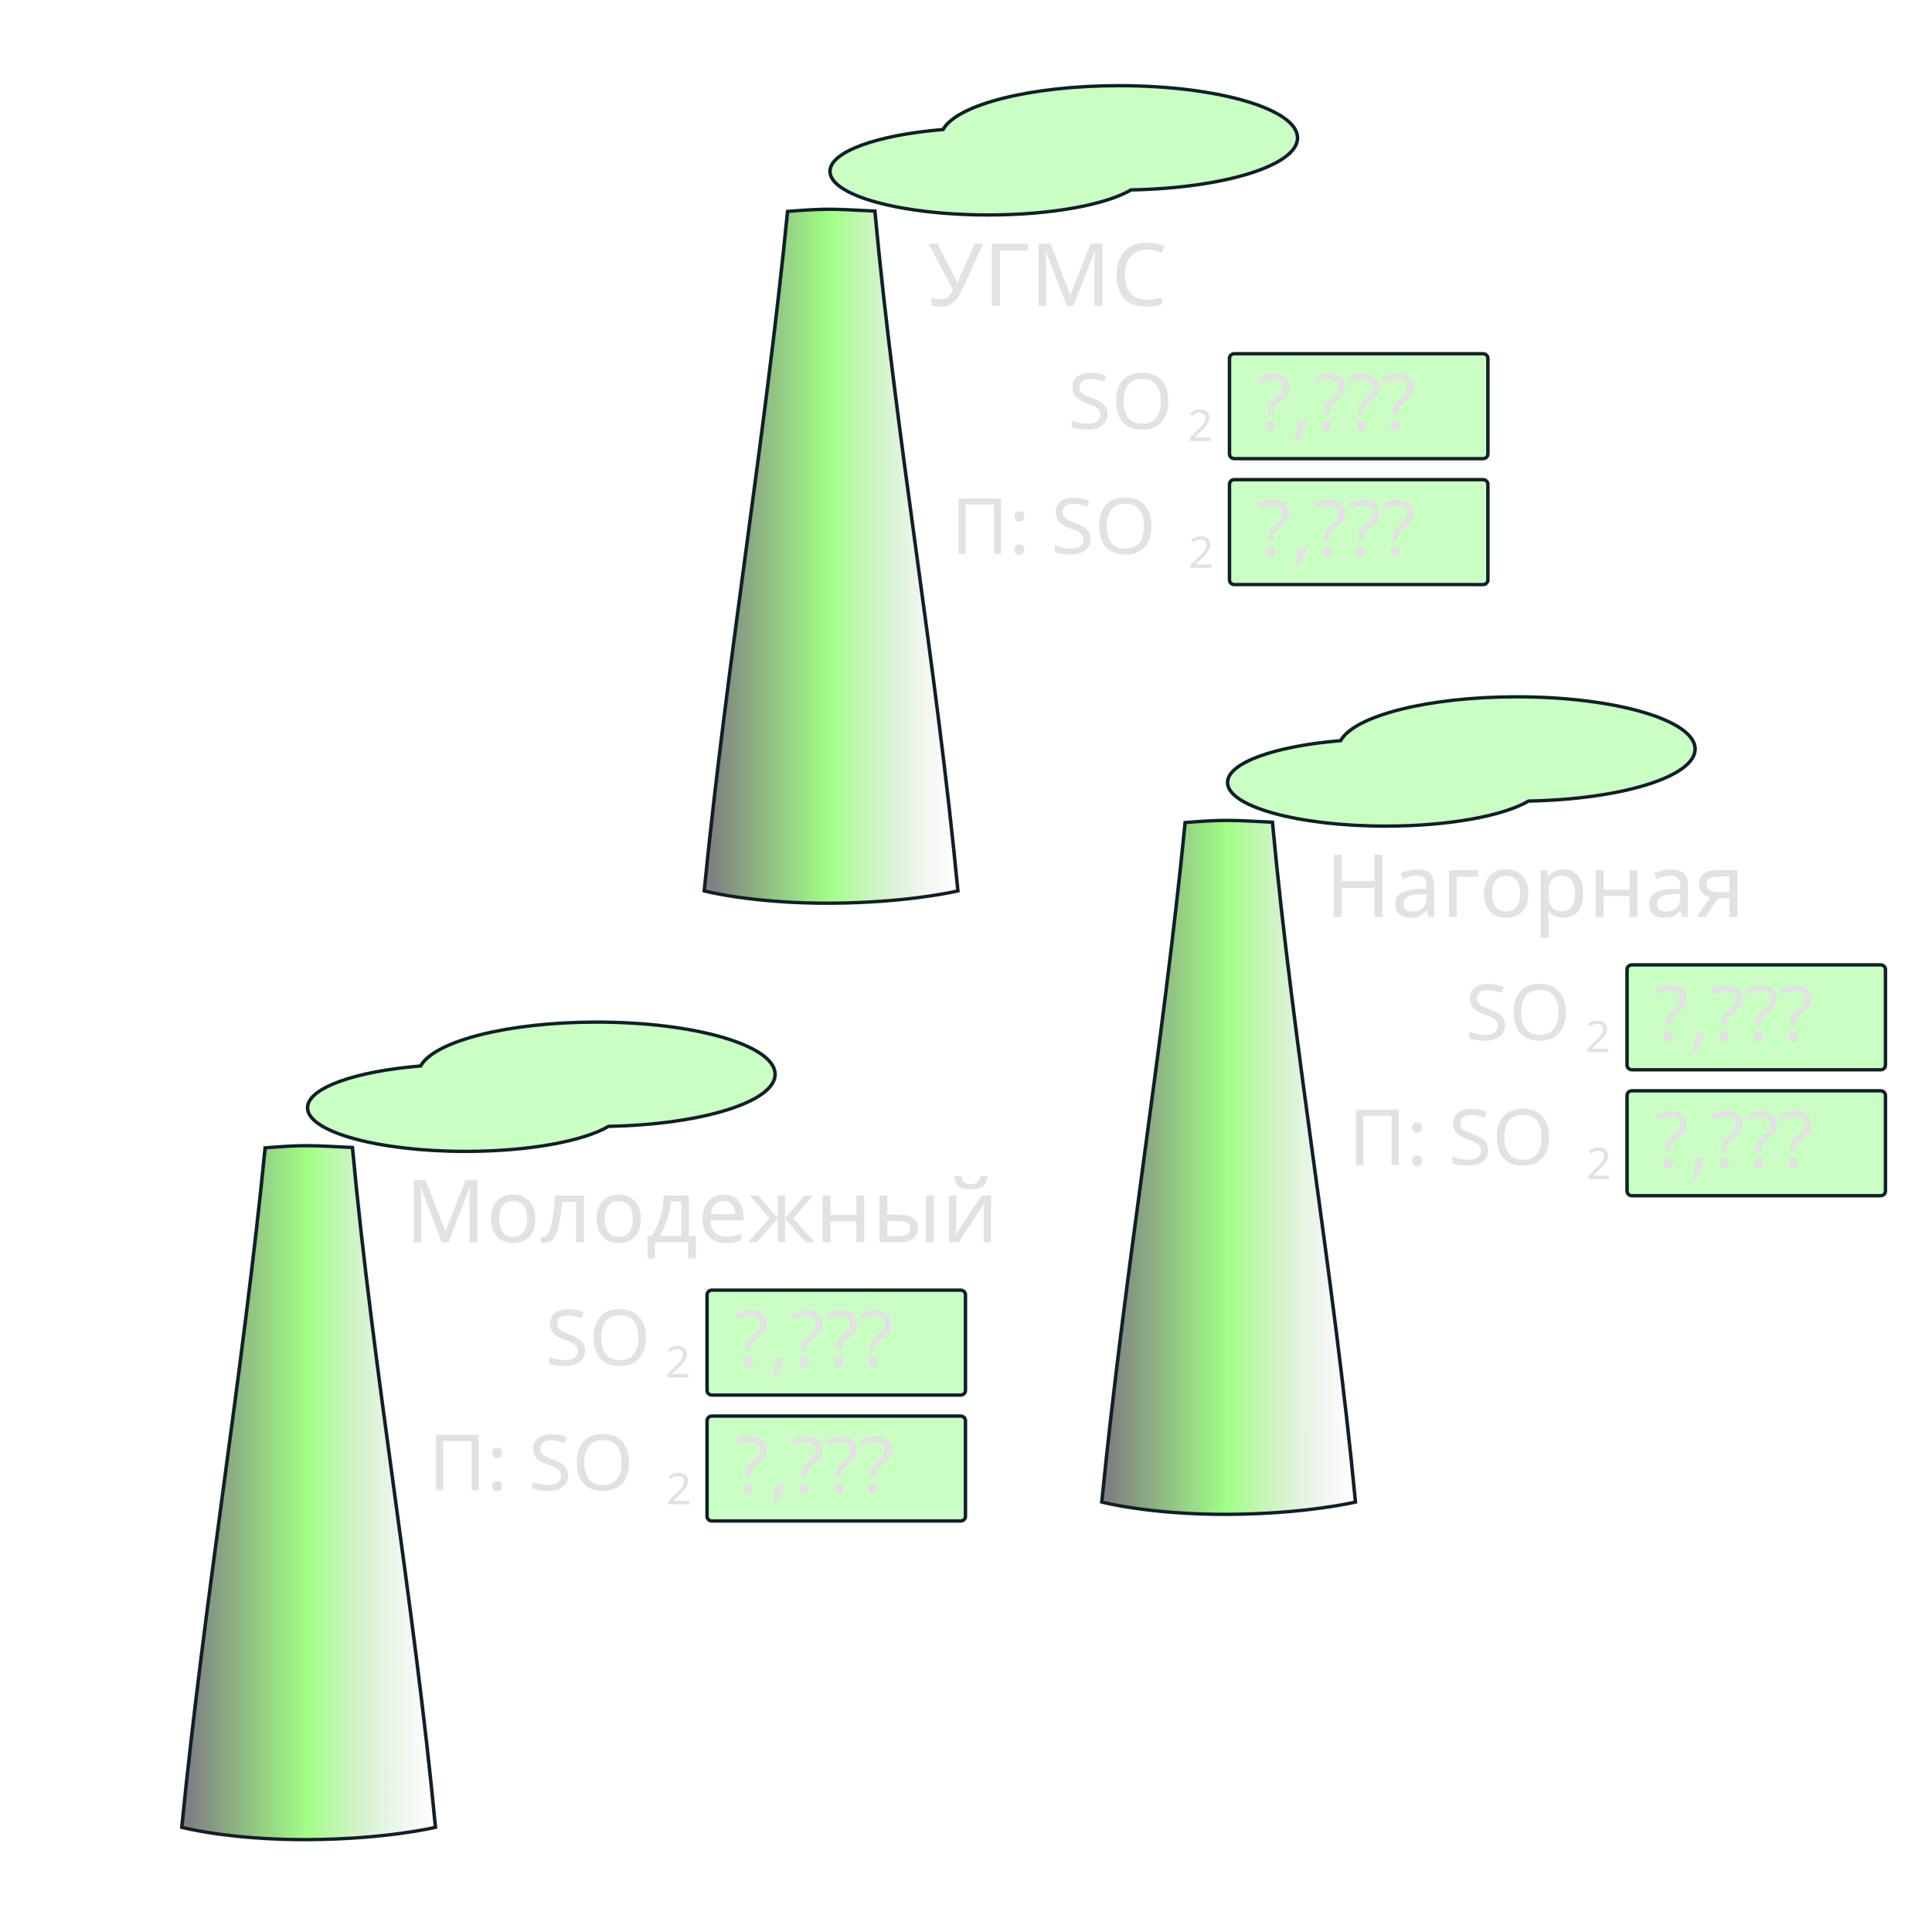
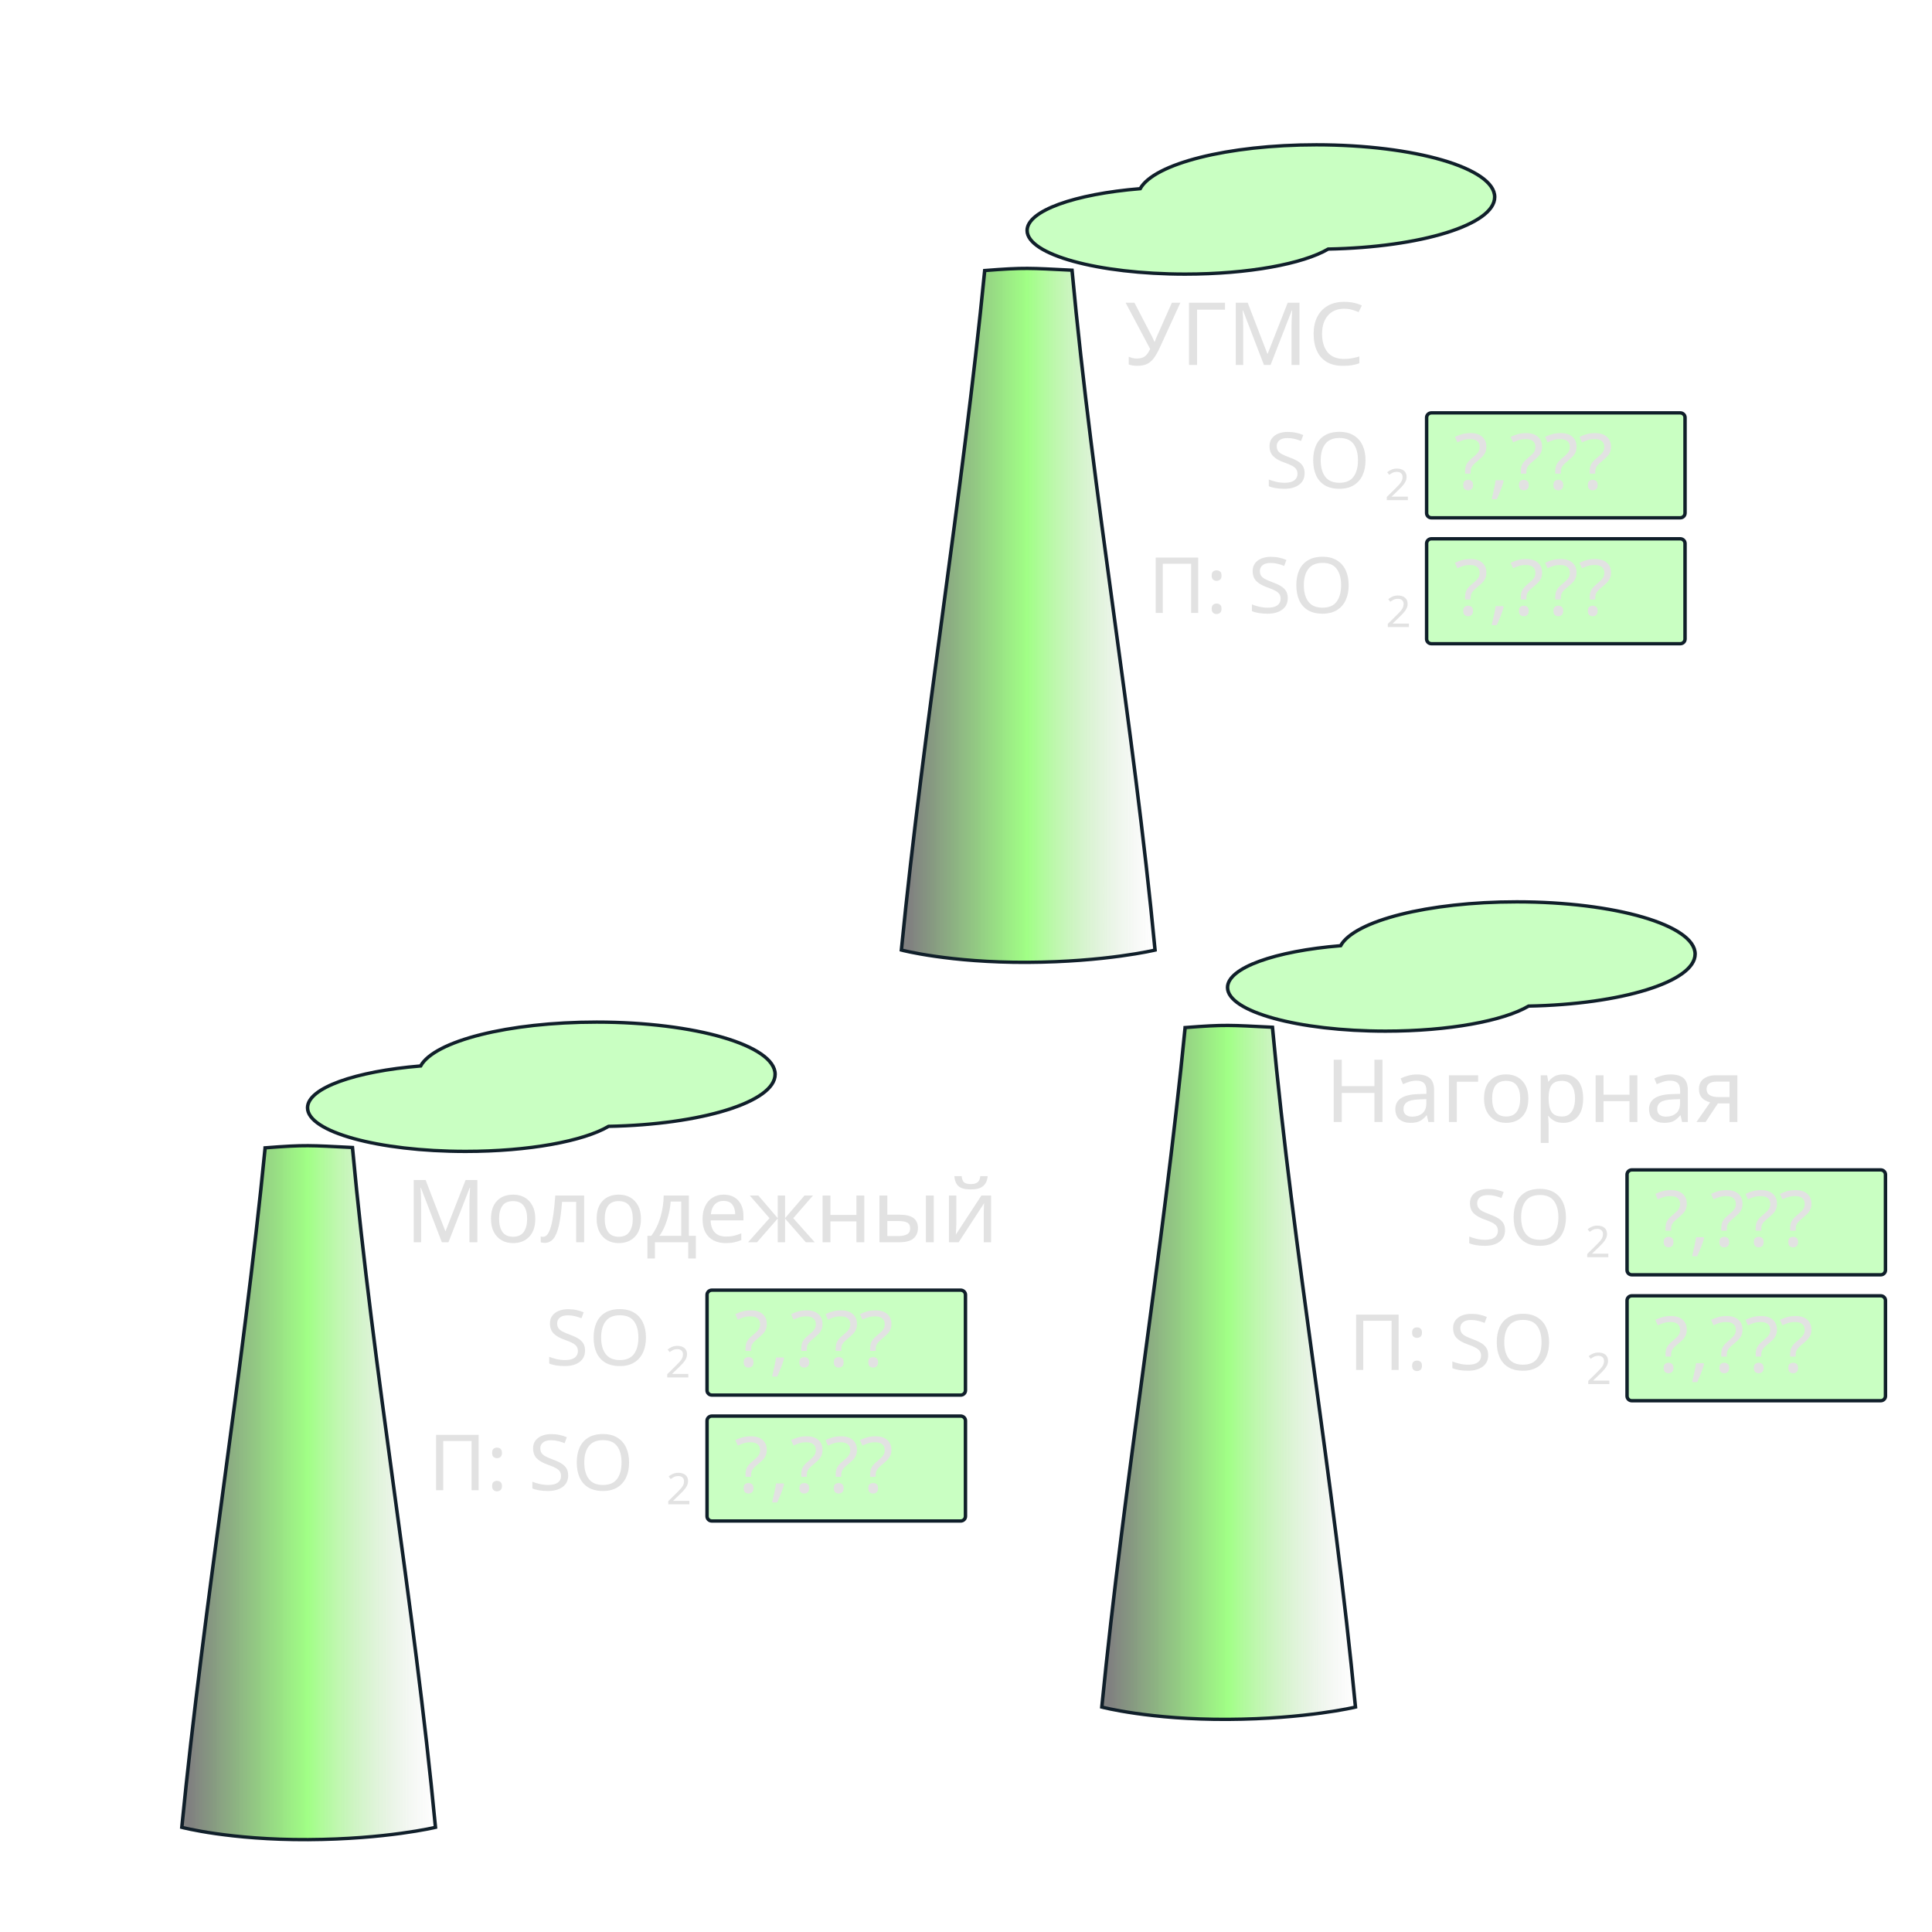
<svg xmlns="http://www.w3.org/2000/svg" xmlns:xlink="http://www.w3.org/1999/xlink" width="980" height="980" id="svg3018" version="1.1" viewBox="0 0 1129.882 850">
  <defs id="defs3020">
    <linearGradient id="linearGradient3873">
      <stop style="stop-color:#000000;stop-opacity:0.497;" offset="0" id="stop3875" />
      <stop id="stop3877" offset="0.48" style="stop-color:#ffc200;stop-opacity:0.89;" />
      <stop style="stop-color:#a0a0a0;stop-opacity:0;" offset="1" id="stop3879" />
    </linearGradient>
    <linearGradient id="linearGradient3865">
      <stop id="stop3867" offset="0" style="stop-color:#000000;stop-opacity:0.497;" />
      <stop style="stop-color:#ff0042;stop-opacity:0.89;" offset="0.48" id="stop3869" />
      <stop id="stop3871" offset="1" style="stop-color:#a0a0a0;stop-opacity:0;" />
    </linearGradient>
    <linearGradient id="linearGradient6497">
      <stop id="stop6499" offset="0" style="stop-color:#dcdcdc;stop-opacity:1;" />
      <stop id="stop6501" offset="1" style="stop-color:#dcdcdc;stop-opacity:0;" />
    </linearGradient>
    <linearGradient id="linearGradient6489">
      <stop style="stop-color:#000000;stop-opacity:0.497;" offset="0" id="stop6491" />
      <stop id="stop6503" offset="0.48" style="stop-color:#39ff00;stop-opacity:0.476;" />
      <stop style="stop-color:#a0a0a0;stop-opacity:0;" offset="1" id="stop6493" />
    </linearGradient>
    <linearGradient xlink:href="#linearGradient6489" id="linearGradient3170" gradientUnits="userSpaceOnUse" gradientTransform="matrix(1,0,0,0.8583475,0,15.90171)" x1="147.875" y1="329.405" x2="273.792" y2="329.405" />
    <linearGradient xlink:href="#linearGradient6489" id="linearGradient3288" gradientUnits="userSpaceOnUse" gradientTransform="matrix(1,0,0,0.8583475,0,15.90171)" x1="147.875" y1="329.405" x2="273.792" y2="329.405" />
    <linearGradient xlink:href="#linearGradient6489" id="linearGradient3346" gradientUnits="userSpaceOnUse" gradientTransform="matrix(1,0,0,0.8583475,0,15.90171)" x1="147.875" y1="329.405" x2="273.792" y2="329.405" />
  </defs>
  <g id="layer1" transform="translate(-91.0205,-23.14735)">
-     <flowRoot xml:space="preserve" id="flowRoot6514" style="font-size:14px;font-style:normal;font-variant:normal;font-weight:normal;font-stretch:normal;line-height:125%;letter-spacing:0px;word-spacing:0px;fill:#000000;fill-opacity:1;stroke:none;font-family:Tahoma;-inkscape-font-specification:Tahoma">
+     <flowRoot xml:space="preserve" id="flowRoot6514" style="font-style:normal;font-variant:normal;font-weight:normal;font-stretch:normal;line-height:0.01%;font-family:Tahoma;-inkscape-font-specification:Tahoma;letter-spacing:0px;word-spacing:0px;fill:#000000;fill-opacity:1;stroke:none">
      <flowRegion id="flowRegion6516">
        <rect id="rect6518" width="88.333" height="28.333" x="344.167" y="155" />
      </flowRegion>
-       <flowPara id="flowPara6520" />
+       <flowPara id="flowPara6520" style="font-size:14px;line-height:1.25"> </flowPara>
    </flowRoot>
    <g id="g6688" transform="translate(410.1219,304.0559)">
      <g transform="translate(0,20)" id="g6694">
        <g id="g6726" transform="translate(0,50.95833)">
-           <g id="g6599" transform="matrix(1.143383,0,0,1.0929,-71.75213,-492.1172)">
-             <path id="ugms_cloud" d="m 356.097,46.126 c -45.418,0 -83.064,10.178 -90.062,23.469 -33.447,2.858 -57.844,11.793 -57.844,22.375 0,12.887 36.201,23.344 80.844,23.344 32.351,0 60.238,-5.481 73.156,-13.406 47.561,-0.957 85.156,-13.051 85.156,-27.844 0,-15.418 -40.854,-27.938 -91.25,-27.938 z" style="fill:#20ff00;fill-opacity:0.241;fill-rule:evenodd;stroke:#101f2a;stroke-width:1.789;stroke-linejoin:miter;stroke-miterlimit:4;stroke-opacity:1;stroke-dasharray:none;stroke-dashoffset:0" />
-             <path id="ugms_tube" d="M 186.5,113.405 C 175.045,234.611 155.334,355.816 143.875,477.022 c 0,0 24.608,6.792 64.58,6.575 39.972,-0.217 65.17,-6.575 65.17,-6.575 -11.059,-121.288 -31.722,-242.487 -42.468,-363.796 -21.727,-1.124 -24.028,-1.512 -44.657,0.178 z" style="fill:url(#linearGradient3170);fill-opacity:1.0;fill-rule:evenodd;stroke:#101f2a;stroke-width:1.789;stroke-linejoin:miter;stroke-miterlimit:4;stroke-opacity:1;stroke-dashoffset:0" />
+           <g id="g6599" transform="matrix(1.143383,0,0,1.0929,43.54197,-457.529)">
+             <path id="ugms_cloud" d="m 356.097,46.126 c -45.418,0 -83.064,10.178 -90.062,23.469 -33.447,2.858 -57.844,11.793 -57.844,22.375 0,12.887 36.201,23.344 80.844,23.344 32.351,0 60.238,-5.481 73.156,-13.406 47.561,-0.957 85.156,-13.051 85.156,-27.844 0,-15.418 -40.854,-27.938 -91.25,-27.938 z" style="fill:#20ff00;fill-opacity:0.241;fill-rule:evenodd;stroke:#101f2a;stroke-width:1.789;stroke-linejoin:miter;stroke-miterlimit:4;stroke-dasharray:none;stroke-dashoffset:0;stroke-opacity:1" />
+             <path id="ugms_tube" d="M 186.5,113.405 C 175.045,234.611 155.334,355.816 143.875,477.022 c 0,0 24.608,6.792 64.58,6.575 39.972,-0.217 65.17,-6.575 65.17,-6.575 -11.059,-121.288 -31.722,-242.487 -42.468,-363.796 -21.727,-1.124 -24.028,-1.512 -44.657,0.178 z" style="fill:url(#linearGradient3170);fill-opacity:1;fill-rule:evenodd;stroke:#101f2a;stroke-width:1.789;stroke-linejoin:miter;stroke-miterlimit:4;stroke-dashoffset:0;stroke-opacity:1" />
            <g transform="matrix(1.268848,0,0,1.295773,-69.41651,-12.36141)" id="g6571">
              <g id="ugms_so2" transform="translate(44,10)">
-                 <rect ry="1.938" y="145.833" x="335.833" height="43.333" width="104.167" id="rect6510" style="fill:#20ff00;fill-opacity:0.241;fill-rule:evenodd;stroke:#101f2a;stroke-width:1.395;stroke-linejoin:miter;stroke-miterlimit:4;stroke-opacity:1;stroke-dasharray:none;stroke-dashoffset:0" />
-                 <text id="ugms_so2_txt" y="177.366" x="346.846" style="font-size:14px;font-style:normal;font-variant:normal;font-weight:normal;font-stretch:normal;line-height:125%;letter-spacing:0px;word-spacing:0px;fill:#e2e2e2;fill-opacity:1;stroke:none;font-family:Tahoma;-inkscape-font-specification:Tahoma" xml:space="preserve">
-                   <tspan style="font-size:32px;font-style:normal;font-variant:normal;font-weight:normal;font-stretch:normal;font-family:Verdana;-inkscape-font-specification:Verdana;fill:#e2e2e2;fill-opacity:1" y="177.366" x="346.846" id="tspan6524">?,???</tspan>
+                 <rect ry="1.938" y="145.833" x="335.833" height="43.333" width="104.167" id="rect6510" style="fill:#20ff00;fill-opacity:0.241;fill-rule:evenodd;stroke:#101f2a;stroke-width:1.395;stroke-linejoin:miter;stroke-miterlimit:4;stroke-dasharray:none;stroke-dashoffset:0;stroke-opacity:1" />
+                 <text id="ugms_so2_txt" y="177.366" x="346.846" style="font-style:normal;font-variant:normal;font-weight:normal;font-stretch:normal;line-height:0%;font-family:Tahoma;-inkscape-font-specification:Tahoma;letter-spacing:0px;word-spacing:0px;fill:#e2e2e2;fill-opacity:1;stroke:none" xml:space="preserve">
+                   <tspan style="font-style:normal;font-variant:normal;font-weight:normal;font-stretch:normal;font-size:32px;line-height:1.25;font-family:Verdana;-inkscape-font-specification:Verdana;fill:#e2e2e2;fill-opacity:1" y="177.366" x="346.846" id="tspan6524">?,???</tspan>
                </text>
              </g>
              <g id="g6531" transform="translate(44,62)">
-                 <rect style="fill:#20ff00;fill-opacity:0.241;fill-rule:evenodd;stroke:#101f2a;stroke-width:1.395;stroke-linejoin:miter;stroke-miterlimit:4;stroke-opacity:1;stroke-dasharray:none;stroke-dashoffset:0" id="ugms_so2_p" width="104.167" height="43.333" x="335.833" y="145.833" ry="1.938" />
-                 <text xml:space="preserve" style="font-size:14px;font-style:normal;font-variant:normal;font-weight:normal;font-stretch:normal;line-height:125%;letter-spacing:0px;word-spacing:0px;fill:#e2e2e2;fill-opacity:1;stroke:none;font-family:Tahoma;-inkscape-font-specification:Tahoma" x="346.846" y="177.366" id="ugms_so2_p_txt">
-                   <tspan id="tspan6537" x="346.846" y="177.366" style="font-size:32px;font-style:normal;font-variant:normal;font-weight:normal;font-stretch:normal;font-family:Verdana;-inkscape-font-specification:Verdana;fill:#e2e2e2;fill-opacity:1">?,???</tspan>
+                 <rect style="fill:#20ff00;fill-opacity:0.241;fill-rule:evenodd;stroke:#101f2a;stroke-width:1.395;stroke-linejoin:miter;stroke-miterlimit:4;stroke-dasharray:none;stroke-dashoffset:0;stroke-opacity:1" id="ugms_so2_p" width="104.167" height="43.333" x="335.833" y="145.833" ry="1.938" />
+                 <text xml:space="preserve" style="font-style:normal;font-variant:normal;font-weight:normal;font-stretch:normal;line-height:0%;font-family:Tahoma;-inkscape-font-specification:Tahoma;letter-spacing:0px;word-spacing:0px;fill:#e2e2e2;fill-opacity:1;stroke:none" x="346.846" y="177.366" id="ugms_so2_p_txt">
+                   <tspan id="tspan6537" x="346.846" y="177.366" style="font-style:normal;font-variant:normal;font-weight:normal;font-stretch:normal;font-size:32px;line-height:1.25;font-family:Verdana;-inkscape-font-specification:Verdana;fill:#e2e2e2;fill-opacity:1">?,???</tspan>
                </text>
-                 <text id="text6595" y="74.047" x="214.094" style="font-size:14px;font-style:normal;font-variant:normal;font-weight:normal;font-stretch:normal;line-height:125%;letter-spacing:0px;word-spacing:0px;fill:#e2e2e2;fill-opacity:1;stroke:none;font-family:Verdana;-inkscape-font-specification:Verdana" xml:space="preserve">
-                   <tspan style="font-size:36px;fill:#e2e2e2;fill-opacity:1" y="74.047" x="214.094" id="tspan6597">УГМС</tspan>
+                 <text id="text6595" y="74.047" x="214.094" style="font-style:normal;font-variant:normal;font-weight:normal;font-stretch:normal;line-height:0%;font-family:Verdana;-inkscape-font-specification:Verdana;letter-spacing:0px;word-spacing:0px;fill:#e2e2e2;fill-opacity:1;stroke:none" xml:space="preserve">
+                   <tspan style="font-size:36px;line-height:1.25;fill:#e2e2e2;fill-opacity:1" y="74.047" x="214.094" id="tspan6597">УГМС</tspan>
                </text>
              </g>
              <g id="g6547" transform="translate(47.08333,-0.6250057)">
-                 <text id="text6539" y="187.5" x="267.5" style="font-size:32px;font-style:normal;font-variant:normal;font-weight:normal;font-stretch:normal;line-height:125%;letter-spacing:0px;word-spacing:0px;fill:#e2e2e2;fill-opacity:1;stroke:none;font-family:Verdana;-inkscape-font-specification:Verdana" xml:space="preserve">
-                   <tspan y="187.5" x="267.5" id="tspan6541">SO</tspan>
+                 <text id="text6539" y="187.5" x="267.5" style="font-style:normal;font-variant:normal;font-weight:normal;font-stretch:normal;line-height:0%;font-family:Verdana;-inkscape-font-specification:Verdana;letter-spacing:0px;word-spacing:0px;fill:#e2e2e2;fill-opacity:1;stroke:none" xml:space="preserve">
+                   <tspan y="187.5" x="267.5" id="tspan6541" style="font-size:32px;line-height:1.25">SO</tspan>
                </text>
-                 <text id="text6543" y="192.5" x="315.833" style="font-size:18px;font-style:normal;font-variant:normal;font-weight:normal;font-stretch:normal;line-height:125%;letter-spacing:0px;word-spacing:0px;fill:#e2e2e2;fill-opacity:1;stroke:none;font-family:Verdana;-inkscape-font-specification:Verdana" xml:space="preserve">
-                   <tspan y="192.5" x="315.833" id="tspan6545">2</tspan>
+                 <text id="text6543" y="192.5" x="315.833" style="font-style:normal;font-variant:normal;font-weight:normal;font-stretch:normal;line-height:0%;font-family:Verdana;-inkscape-font-specification:Verdana;letter-spacing:0px;word-spacing:0px;fill:#e2e2e2;fill-opacity:1;stroke:none" xml:space="preserve">
+                   <tspan y="192.5" x="315.833" id="tspan6545" style="font-size:18px;line-height:1.25">2</tspan>
                </text>
              </g>
              <g id="g6553" transform="translate(0,50.95833)">
-                 <text xml:space="preserve" style="font-size:32px;font-style:normal;font-variant:normal;font-weight:normal;font-stretch:normal;line-height:125%;letter-spacing:0px;word-spacing:0px;fill:#e2e2e2;fill-opacity:1;stroke:none;font-family:Verdana;-inkscape-font-specification:Verdana" x="267.5" y="187.5" id="text6555">
-                   <tspan id="tspan6557" x="267.5" y="187.5">П: SO </tspan>
+                 <text xml:space="preserve" style="font-style:normal;font-variant:normal;font-weight:normal;font-stretch:normal;line-height:0%;font-family:Verdana;-inkscape-font-specification:Verdana;letter-spacing:0px;word-spacing:0px;fill:#e2e2e2;fill-opacity:1;stroke:none" x="267.5" y="187.5" id="text6555">
+                   <tspan id="tspan6557" x="267.5" y="187.5" style="font-size:32px;line-height:1.25">П: SO </tspan>
                </text>
-                 <text xml:space="preserve" style="font-size:18px;font-style:normal;font-variant:normal;font-weight:normal;font-stretch:normal;line-height:125%;letter-spacing:0px;word-spacing:0px;fill:#e2e2e2;fill-opacity:1;stroke:none;font-family:Verdana;-inkscape-font-specification:Verdana" x="363.333" y="193.333" id="text6559">
-                   <tspan id="tspan6561" x="363.333" y="193.333">2</tspan>
+                 <text xml:space="preserve" style="font-style:normal;font-variant:normal;font-weight:normal;font-stretch:normal;line-height:0%;font-family:Verdana;-inkscape-font-specification:Verdana;letter-spacing:0px;word-spacing:0px;fill:#e2e2e2;fill-opacity:1;stroke:none" x="363.333" y="193.333" id="text6559">
+                   <tspan id="tspan6561" x="363.333" y="193.333" style="font-size:18px;line-height:1.25">2</tspan>
                </text>
-                 <flowRoot xml:space="preserve" id="flowRoot6563" style="font-size:14px;font-style:normal;font-variant:normal;font-weight:normal;font-stretch:normal;line-height:125%;letter-spacing:0px;word-spacing:0px;fill:#000000;fill-opacity:1;stroke:none;font-family:Verdana;-inkscape-font-specification:Verdana" transform="translate(0,-52.5)">
+                 <flowRoot xml:space="preserve" id="flowRoot6563" style="font-style:normal;font-variant:normal;font-weight:normal;font-stretch:normal;line-height:0.01%;font-family:Verdana;-inkscape-font-specification:Verdana;letter-spacing:0px;word-spacing:0px;fill:#000000;fill-opacity:1;stroke:none" transform="translate(0,-52.5)">
                  <flowRegion id="flowRegion6565">
                    <rect id="rect6567" width="160.833" height="141.25" x="332.917" y="144.167" />
                  </flowRegion>
-                   <flowPara id="flowPara6569" />
+                   <flowPara id="flowPara6569" style="font-size:14px;line-height:1.25"> </flowPara>
                </flowRoot>
              </g>
            </g>
          </g>
-           <flowRoot xml:space="preserve" id="flowRoot6736" style="font-size:14px;font-style:normal;font-variant:normal;font-weight:normal;font-stretch:normal;line-height:125%;letter-spacing:0px;word-spacing:0px;fill:#000000;fill-opacity:1;stroke:none;font-family:Verdana;-inkscape-font-specification:Verdana" transform="translate(0,-52.5)">
+           <flowRoot xml:space="preserve" id="flowRoot6736" style="font-style:normal;font-variant:normal;font-weight:normal;font-stretch:normal;line-height:0.01%;font-family:Verdana;-inkscape-font-specification:Verdana;letter-spacing:0px;word-spacing:0px;fill:#000000;fill-opacity:1;stroke:none" transform="translate(0,-52.5)">
            <flowRegion id="flowRegion6738">
              <rect id="rect6740" width="160.833" height="141.25" x="332.917" y="144.167" />
            </flowRegion>
-             <flowPara id="flowPara6742" />
+             <flowPara id="flowPara6742" style="font-size:14px;line-height:1.25"> </flowPara>
          </flowRoot>
          <g transform="matrix(1.143383,0,0,1.0929,-377.2815,55.52984)" id="g3232">
            <path style="fill:#20ff00;fill-opacity:0.241;fill-rule:evenodd;stroke:#101f2a;stroke-width:1.789;stroke-linejoin:miter;stroke-miterlimit:4;stroke-opacity:1;stroke-dasharray:none;stroke-dashoffset:0" d="m 356.097,46.126 c -45.418,0 -83.064,10.178 -90.062,23.469 -33.447,2.858 -57.844,11.793 -57.844,22.375 0,12.887 36.201,23.344 80.844,23.344 32.351,0 60.238,-5.481 73.156,-13.406 47.561,-0.957 85.156,-13.051 85.156,-27.844 0,-15.418 -40.854,-27.938 -91.25,-27.938 z" id="md_cloud" />
            <path style="fill:url(#linearGradient3288);fill-opacity:1;fill-rule:evenodd;stroke:#101f2a;stroke-width:1.789;stroke-linejoin:miter;stroke-miterlimit:4;stroke-opacity:1;stroke-dashoffset:0" d="M 186.5,113.405 C 175.045,234.611 155.334,355.816 143.875,477.022 c 0,0 24.608,6.792 64.58,6.575 39.972,-0.217 65.17,-6.575 65.17,-6.575 -11.059,-121.288 -31.722,-242.487 -42.468,-363.796 -21.727,-1.124 -24.028,-1.512 -44.657,0.178 z" id="md_tube" />
            <g id="g3238" transform="matrix(1.268848,0,0,1.295773,-69.41651,-12.36141)">
              <g transform="translate(44,10)" id="md_so2">
                <rect style="fill:#20ff00;fill-opacity:0.241;fill-rule:evenodd;stroke:#101f2a;stroke-width:1.395;stroke-linejoin:miter;stroke-miterlimit:4;stroke-opacity:1;stroke-dasharray:none;stroke-dashoffset:0" id="rect3242" width="104.167" height="43.333" x="335.833" y="145.833" ry="1.938" />
-                 <text xml:space="preserve" style="font-size:14px;font-style:normal;font-variant:normal;font-weight:normal;font-stretch:normal;line-height:125%;letter-spacing:0px;word-spacing:0px;fill:#e2e2e2;fill-opacity:1;stroke:none;font-family:Tahoma;-inkscape-font-specification:Tahoma" x="346.846" y="177.366" id="md_so2_txt">
-                   <tspan id="tspan3246" x="346.846" y="177.366" style="font-size:32px;font-style:normal;font-variant:normal;font-weight:normal;font-stretch:normal;font-family:Verdana;-inkscape-font-specification:Verdana;fill:#e2e2e2;fill-opacity:1">?,???</tspan>
+                 <text xml:space="preserve" style="font-style:normal;font-variant:normal;font-weight:normal;font-stretch:normal;line-height:0%;font-family:Tahoma;-inkscape-font-specification:Tahoma;letter-spacing:0px;word-spacing:0px;fill:#e2e2e2;fill-opacity:1;stroke:none" x="346.846" y="177.366" id="md_so2_txt">
+                   <tspan id="tspan3246" x="346.846" y="177.366" style="font-style:normal;font-variant:normal;font-weight:normal;font-stretch:normal;font-size:32px;line-height:1.25;font-family:Verdana;-inkscape-font-specification:Verdana;fill:#e2e2e2;fill-opacity:1">?,???</tspan>
                </text>
              </g>
              <g transform="translate(44,62)" id="g3248">
                <rect ry="1.938" y="145.833" x="335.833" height="43.333" width="104.167" id="md_so2_p" style="fill:#20ff00;fill-opacity:0.241;fill-rule:evenodd;stroke:#101f2a;stroke-width:1.395;stroke-linejoin:miter;stroke-miterlimit:4;stroke-opacity:1;stroke-dasharray:none;stroke-dashoffset:0" />
-                 <text id="md_so2_p_txt" y="177.366" x="346.846" style="font-size:14px;font-style:normal;font-variant:normal;font-weight:normal;font-stretch:normal;line-height:125%;letter-spacing:0px;word-spacing:0px;fill:#e2e2e2;fill-opacity:1;stroke:none;font-family:Tahoma;-inkscape-font-specification:Tahoma" xml:space="preserve">
-                   <tspan style="font-size:32px;font-style:normal;font-variant:normal;font-weight:normal;font-stretch:normal;font-family:Verdana;-inkscape-font-specification:Verdana;fill:#e2e2e2;fill-opacity:1" y="177.366" x="346.846" id="tspan3254">?,???</tspan>
+                 <text id="md_so2_p_txt" y="177.366" x="346.846" style="font-style:normal;font-variant:normal;font-weight:normal;font-stretch:normal;line-height:0%;font-family:Tahoma;-inkscape-font-specification:Tahoma;letter-spacing:0px;word-spacing:0px;fill:#e2e2e2;fill-opacity:1;stroke:none" xml:space="preserve">
+                   <tspan style="font-style:normal;font-variant:normal;font-weight:normal;font-stretch:normal;font-size:32px;line-height:1.25;font-family:Verdana;-inkscape-font-specification:Verdana;fill:#e2e2e2;fill-opacity:1" y="177.366" x="346.846" id="tspan3254">?,???</tspan>
                </text>
-                 <text xml:space="preserve" style="font-size:14px;font-style:normal;font-variant:normal;font-weight:normal;font-stretch:normal;line-height:125%;letter-spacing:0px;word-spacing:0px;fill:#e2e2e2;fill-opacity:1;stroke:none;font-family:Verdana;-inkscape-font-specification:Verdana" x="214.094" y="74.047" id="text3256">
-                   <tspan id="tspan3258" x="214.094" y="74.047" style="font-size:36px;fill:#e2e2e2;fill-opacity:1">Молодежный</tspan>
+                 <text xml:space="preserve" style="font-style:normal;font-variant:normal;font-weight:normal;font-stretch:normal;line-height:0%;font-family:Verdana;-inkscape-font-specification:Verdana;letter-spacing:0px;word-spacing:0px;fill:#e2e2e2;fill-opacity:1;stroke:none" x="214.094" y="74.047" id="text3256">
+                   <tspan id="tspan3258" x="214.094" y="74.047" style="font-size:36px;line-height:1.25;fill:#e2e2e2;fill-opacity:1">Молодежный</tspan>
                </text>
              </g>
              <g transform="translate(47.08333,-0.6250057)" id="g3260">
-                 <text xml:space="preserve" style="font-size:32px;font-style:normal;font-variant:normal;font-weight:normal;font-stretch:normal;line-height:125%;letter-spacing:0px;word-spacing:0px;fill:#e2e2e2;fill-opacity:1;stroke:none;font-family:Verdana;-inkscape-font-specification:Verdana" x="267.5" y="187.5" id="text3262">
-                   <tspan id="tspan3264" x="267.5" y="187.5">SO</tspan>
+                 <text xml:space="preserve" style="font-style:normal;font-variant:normal;font-weight:normal;font-stretch:normal;line-height:0%;font-family:Verdana;-inkscape-font-specification:Verdana;letter-spacing:0px;word-spacing:0px;fill:#e2e2e2;fill-opacity:1;stroke:none" x="267.5" y="187.5" id="text3262">
+                   <tspan id="tspan3264" x="267.5" y="187.5" style="font-size:32px;line-height:1.25">SO</tspan>
                </text>
-                 <text xml:space="preserve" style="font-size:18px;font-style:normal;font-variant:normal;font-weight:normal;font-stretch:normal;line-height:125%;letter-spacing:0px;word-spacing:0px;fill:#e2e2e2;fill-opacity:1;stroke:none;font-family:Verdana;-inkscape-font-specification:Verdana" x="315.833" y="192.5" id="text3266">
-                   <tspan id="tspan3268" x="315.833" y="192.5">2</tspan>
+                 <text xml:space="preserve" style="font-style:normal;font-variant:normal;font-weight:normal;font-stretch:normal;line-height:0%;font-family:Verdana;-inkscape-font-specification:Verdana;letter-spacing:0px;word-spacing:0px;fill:#e2e2e2;fill-opacity:1;stroke:none" x="315.833" y="192.5" id="text3266">
+                   <tspan id="tspan3268" x="315.833" y="192.5" style="font-size:18px;line-height:1.25">2</tspan>
                </text>
              </g>
              <g transform="translate(0,50.95833)" id="g3270">
-                 <text id="text3272" y="187.5" x="267.5" style="font-size:32px;font-style:normal;font-variant:normal;font-weight:normal;font-stretch:normal;line-height:125%;letter-spacing:0px;word-spacing:0px;fill:#e2e2e2;fill-opacity:1;stroke:none;font-family:Verdana;-inkscape-font-specification:Verdana" xml:space="preserve">
-                   <tspan y="187.5" x="267.5" id="tspan3274">П: SO </tspan>
+                 <text id="text3272" y="187.5" x="267.5" style="font-style:normal;font-variant:normal;font-weight:normal;font-stretch:normal;line-height:0%;font-family:Verdana;-inkscape-font-specification:Verdana;letter-spacing:0px;word-spacing:0px;fill:#e2e2e2;fill-opacity:1;stroke:none" xml:space="preserve">
+                   <tspan y="187.5" x="267.5" id="tspan3274" style="font-size:32px;line-height:1.25">П: SO </tspan>
                </text>
-                 <text id="text3276" y="193.333" x="363.333" style="font-size:18px;font-style:normal;font-variant:normal;font-weight:normal;font-stretch:normal;line-height:125%;letter-spacing:0px;word-spacing:0px;fill:#e2e2e2;fill-opacity:1;stroke:none;font-family:Verdana;-inkscape-font-specification:Verdana" xml:space="preserve">
-                   <tspan y="193.333" x="363.333" id="tspan3278">2</tspan>
+                 <text id="text3276" y="193.333" x="363.333" style="font-style:normal;font-variant:normal;font-weight:normal;font-stretch:normal;line-height:0%;font-family:Verdana;-inkscape-font-specification:Verdana;letter-spacing:0px;word-spacing:0px;fill:#e2e2e2;fill-opacity:1;stroke:none" xml:space="preserve">
+                   <tspan y="193.333" x="363.333" id="tspan3278" style="font-size:18px;line-height:1.25">2</tspan>
                </text>
-                 <flowRoot transform="translate(0,-52.5)" style="font-size:14px;font-style:normal;font-variant:normal;font-weight:normal;font-stretch:normal;line-height:125%;letter-spacing:0px;word-spacing:0px;fill:#000000;fill-opacity:1;stroke:none;font-family:Verdana;-inkscape-font-specification:Verdana" id="flowRoot3280" xml:space="preserve">
+                 <flowRoot transform="translate(0,-52.5)" style="font-style:normal;font-variant:normal;font-weight:normal;font-stretch:normal;line-height:0.01%;font-family:Verdana;-inkscape-font-specification:Verdana;letter-spacing:0px;word-spacing:0px;fill:#000000;fill-opacity:1;stroke:none" id="flowRoot3280" xml:space="preserve">
                  <flowRegion id="flowRegion3282">
                    <rect y="144.167" x="332.917" height="141.25" width="160.833" id="rect3284" />
                  </flowRegion>
-                   <flowPara id="flowPara3286" />
+                   <flowPara id="flowPara3286" style="font-size:14px;line-height:1.25"> </flowPara>
                </flowRoot>
              </g>
            </g>
          </g>
-           <g id="g3290" transform="matrix(1.143383,0,0,1.0929,160.7577,-134.7055)">
-             <path id="ng_cloud" d="m 356.097,46.126 c -45.418,0 -83.064,10.178 -90.062,23.469 -33.447,2.858 -57.844,11.793 -57.844,22.375 0,12.887 36.201,23.344 80.844,23.344 32.351,0 60.238,-5.481 73.156,-13.406 47.561,-0.957 85.156,-13.051 85.156,-27.844 0,-15.418 -40.854,-27.938 -91.25,-27.938 z" style="fill:#20ff00;fill-opacity:0.241;fill-rule:evenodd;stroke:#101f2a;stroke-width:1.789;stroke-linejoin:miter;stroke-miterlimit:4;stroke-opacity:1;stroke-dasharray:none;stroke-dashoffset:0" />
-             <path id="ng_tube" d="M 186.5,113.405 C 175.045,234.611 155.334,355.816 143.875,477.022 c 0,0 24.608,6.792 64.58,6.575 39.972,-0.217 65.17,-6.575 65.17,-6.575 -11.059,-121.288 -31.722,-242.487 -42.468,-363.796 -21.727,-1.124 -24.028,-1.512 -44.657,0.178 z" style="fill:url(#linearGradient3346);fill-opacity:1;fill-rule:evenodd;stroke:#101f2a;stroke-width:1.789;stroke-linejoin:miter;stroke-miterlimit:4;stroke-opacity:1;stroke-dashoffset:0" />
+           <g id="g3290" transform="matrix(1.143383,0,0,1.0929,160.7577,-14.79963)">
+             <path id="ng_cloud" d="m 356.097,46.126 c -45.418,0 -83.064,10.178 -90.062,23.469 -33.447,2.858 -57.844,11.793 -57.844,22.375 0,12.887 36.201,23.344 80.844,23.344 32.351,0 60.238,-5.481 73.156,-13.406 47.561,-0.957 85.156,-13.051 85.156,-27.844 0,-15.418 -40.854,-27.938 -91.25,-27.938 z" style="fill:#20ff00;fill-opacity:0.241;fill-rule:evenodd;stroke:#101f2a;stroke-width:1.789;stroke-linejoin:miter;stroke-miterlimit:4;stroke-dasharray:none;stroke-dashoffset:0;stroke-opacity:1" />
+             <path id="ng_tube" d="M 186.5,113.405 C 175.045,234.611 155.334,355.816 143.875,477.022 c 0,0 24.608,6.792 64.58,6.575 39.972,-0.217 65.17,-6.575 65.17,-6.575 -11.059,-121.288 -31.722,-242.487 -42.468,-363.796 -21.727,-1.124 -24.028,-1.512 -44.657,0.178 z" style="fill:url(#linearGradient3346);fill-opacity:1;fill-rule:evenodd;stroke:#101f2a;stroke-width:1.789;stroke-linejoin:miter;stroke-miterlimit:4;stroke-dashoffset:0;stroke-opacity:1" />
            <g transform="matrix(1.268848,0,0,1.295773,-69.41651,-12.36141)" id="g3296">
              <g id="ng_so2" transform="translate(44,10)">
-                 <rect ry="1.938" y="145.833" x="335.833" height="43.333" width="104.167" id="rect3300" style="fill:#20ff00;fill-opacity:0.241;fill-rule:evenodd;stroke:#101f2a;stroke-width:1.395;stroke-linejoin:miter;stroke-miterlimit:4;stroke-opacity:1;stroke-dasharray:none;stroke-dashoffset:0" />
-                 <text id="ng_so2_txt" y="177.366" x="346.846" style="font-size:14px;font-style:normal;font-variant:normal;font-weight:normal;font-stretch:normal;line-height:125%;letter-spacing:0px;word-spacing:0px;fill:#e2e2e2;fill-opacity:1;stroke:none;font-family:Tahoma;-inkscape-font-specification:Tahoma" xml:space="preserve">
-                   <tspan style="font-size:32px;font-style:normal;font-variant:normal;font-weight:normal;font-stretch:normal;font-family:Verdana;-inkscape-font-specification:Verdana;fill:#e2e2e2;fill-opacity:1" y="177.366" x="346.846" id="tspan3304">?,???</tspan>
+                 <rect ry="1.938" y="145.833" x="335.833" height="43.333" width="104.167" id="rect3300" style="fill:#20ff00;fill-opacity:0.241;fill-rule:evenodd;stroke:#101f2a;stroke-width:1.395;stroke-linejoin:miter;stroke-miterlimit:4;stroke-dasharray:none;stroke-dashoffset:0;stroke-opacity:1" />
+                 <text id="ng_so2_txt" y="177.366" x="346.846" style="font-style:normal;font-variant:normal;font-weight:normal;font-stretch:normal;line-height:0%;font-family:Tahoma;-inkscape-font-specification:Tahoma;letter-spacing:0px;word-spacing:0px;fill:#e2e2e2;fill-opacity:1;stroke:none" xml:space="preserve">
+                   <tspan style="font-style:normal;font-variant:normal;font-weight:normal;font-stretch:normal;font-size:32px;line-height:1.25;font-family:Verdana;-inkscape-font-specification:Verdana;fill:#e2e2e2;fill-opacity:1" y="177.366" x="346.846" id="tspan3304">?,???</tspan>
                </text>
              </g>
              <g id="g3306" transform="translate(44,62)">
-                 <rect style="fill:#20ff00;fill-opacity:0.241;fill-rule:evenodd;stroke:#101f2a;stroke-width:1.395;stroke-linejoin:miter;stroke-miterlimit:4;stroke-opacity:1;stroke-dasharray:none;stroke-dashoffset:0" id="ng_so2_p" width="104.167" height="43.333" x="335.833" y="145.833" ry="1.938" />
-                 <text xml:space="preserve" style="font-size:14px;font-style:normal;font-variant:normal;font-weight:normal;font-stretch:normal;line-height:125%;letter-spacing:0px;word-spacing:0px;fill:#e2e2e2;fill-opacity:1;stroke:none;font-family:Tahoma;-inkscape-font-specification:Tahoma" x="346.846" y="177.366" id="ng_so2_p_txt">
-                   <tspan id="tspan3312" x="346.846" y="177.366" style="font-size:32px;font-style:normal;font-variant:normal;font-weight:normal;font-stretch:normal;font-family:Verdana;-inkscape-font-specification:Verdana;fill:#e2e2e2;fill-opacity:1">?,???</tspan>
+                 <rect style="fill:#20ff00;fill-opacity:0.241;fill-rule:evenodd;stroke:#101f2a;stroke-width:1.395;stroke-linejoin:miter;stroke-miterlimit:4;stroke-dasharray:none;stroke-dashoffset:0;stroke-opacity:1" id="ng_so2_p" width="104.167" height="43.333" x="335.833" y="145.833" ry="1.938" />
+                 <text xml:space="preserve" style="font-style:normal;font-variant:normal;font-weight:normal;font-stretch:normal;line-height:0%;font-family:Tahoma;-inkscape-font-specification:Tahoma;letter-spacing:0px;word-spacing:0px;fill:#e2e2e2;fill-opacity:1;stroke:none" x="346.846" y="177.366" id="ng_so2_p_txt">
+                   <tspan id="tspan3312" x="346.846" y="177.366" style="font-style:normal;font-variant:normal;font-weight:normal;font-stretch:normal;font-size:32px;line-height:1.25;font-family:Verdana;-inkscape-font-specification:Verdana;fill:#e2e2e2;fill-opacity:1">?,???</tspan>
                </text>
-                 <text id="text3314" y="74.047" x="214.094" style="font-size:14px;font-style:normal;font-variant:normal;font-weight:normal;font-stretch:normal;line-height:125%;letter-spacing:0px;word-spacing:0px;fill:#e2e2e2;fill-opacity:1;stroke:none;font-family:Verdana;-inkscape-font-specification:Verdana" xml:space="preserve">
-                   <tspan style="font-size:36px;fill:#e2e2e2;fill-opacity:1" y="74.047" x="214.094" id="tspan3316">Нагорная</tspan>
+                 <text id="text3314" y="74.047" x="214.094" style="font-style:normal;font-variant:normal;font-weight:normal;font-stretch:normal;line-height:0%;font-family:Verdana;-inkscape-font-specification:Verdana;letter-spacing:0px;word-spacing:0px;fill:#e2e2e2;fill-opacity:1;stroke:none" xml:space="preserve">
+                   <tspan style="font-size:36px;line-height:1.25;fill:#e2e2e2;fill-opacity:1" y="74.047" x="214.094" id="tspan3316">Нагорная</tspan>
                </text>
              </g>
              <g id="g3318" transform="translate(47.08333,-0.6250057)">
-                 <text id="text3320" y="187.5" x="267.5" style="font-size:32px;font-style:normal;font-variant:normal;font-weight:normal;font-stretch:normal;line-height:125%;letter-spacing:0px;word-spacing:0px;fill:#e2e2e2;fill-opacity:1;stroke:none;font-family:Verdana;-inkscape-font-specification:Verdana" xml:space="preserve">
-                   <tspan y="187.5" x="267.5" id="tspan3322">SO</tspan>
+                 <text id="text3320" y="187.5" x="267.5" style="font-style:normal;font-variant:normal;font-weight:normal;font-stretch:normal;line-height:0%;font-family:Verdana;-inkscape-font-specification:Verdana;letter-spacing:0px;word-spacing:0px;fill:#e2e2e2;fill-opacity:1;stroke:none" xml:space="preserve">
+                   <tspan y="187.5" x="267.5" id="tspan3322" style="font-size:32px;line-height:1.25">SO</tspan>
                </text>
-                 <text id="text3324" y="192.5" x="315.833" style="font-size:18px;font-style:normal;font-variant:normal;font-weight:normal;font-stretch:normal;line-height:125%;letter-spacing:0px;word-spacing:0px;fill:#e2e2e2;fill-opacity:1;stroke:none;font-family:Verdana;-inkscape-font-specification:Verdana" xml:space="preserve">
-                   <tspan y="192.5" x="315.833" id="tspan3326">2</tspan>
+                 <text id="text3324" y="192.5" x="315.833" style="font-style:normal;font-variant:normal;font-weight:normal;font-stretch:normal;line-height:0%;font-family:Verdana;-inkscape-font-specification:Verdana;letter-spacing:0px;word-spacing:0px;fill:#e2e2e2;fill-opacity:1;stroke:none" xml:space="preserve">
+                   <tspan y="192.5" x="315.833" id="tspan3326" style="font-size:18px;line-height:1.25">2</tspan>
                </text>
              </g>
              <g id="g3328" transform="translate(0,50.95833)">
-                 <text xml:space="preserve" style="font-size:32px;font-style:normal;font-variant:normal;font-weight:normal;font-stretch:normal;line-height:125%;letter-spacing:0px;word-spacing:0px;fill:#e2e2e2;fill-opacity:1;stroke:none;font-family:Verdana;-inkscape-font-specification:Verdana" x="267.5" y="187.5" id="text3330">
-                   <tspan id="tspan3332" x="267.5" y="187.5">П: SO </tspan>
+                 <text xml:space="preserve" style="font-style:normal;font-variant:normal;font-weight:normal;font-stretch:normal;line-height:0%;font-family:Verdana;-inkscape-font-specification:Verdana;letter-spacing:0px;word-spacing:0px;fill:#e2e2e2;fill-opacity:1;stroke:none" x="267.5" y="187.5" id="text3330">
+                   <tspan id="tspan3332" x="267.5" y="187.5" style="font-size:32px;line-height:1.25">П: SO </tspan>
                </text>
-                 <text xml:space="preserve" style="font-size:18px;font-style:normal;font-variant:normal;font-weight:normal;font-stretch:normal;line-height:125%;letter-spacing:0px;word-spacing:0px;fill:#e2e2e2;fill-opacity:1;stroke:none;font-family:Verdana;-inkscape-font-specification:Verdana" x="363.333" y="193.333" id="text3334">
-                   <tspan id="tspan3336" x="363.333" y="193.333">2</tspan>
+                 <text xml:space="preserve" style="font-style:normal;font-variant:normal;font-weight:normal;font-stretch:normal;line-height:0%;font-family:Verdana;-inkscape-font-specification:Verdana;letter-spacing:0px;word-spacing:0px;fill:#e2e2e2;fill-opacity:1;stroke:none" x="363.333" y="193.333" id="text3334">
+                   <tspan id="tspan3336" x="363.333" y="193.333" style="font-size:18px;line-height:1.25">2</tspan>
                </text>
-                 <flowRoot xml:space="preserve" id="flowRoot3338" style="font-size:14px;font-style:normal;font-variant:normal;font-weight:normal;font-stretch:normal;line-height:125%;letter-spacing:0px;word-spacing:0px;fill:#000000;fill-opacity:1;stroke:none;font-family:Verdana;-inkscape-font-specification:Verdana" transform="translate(0,-52.5)">
+                 <flowRoot xml:space="preserve" id="flowRoot3338" style="font-style:normal;font-variant:normal;font-weight:normal;font-stretch:normal;line-height:0.01%;font-family:Verdana;-inkscape-font-specification:Verdana;letter-spacing:0px;word-spacing:0px;fill:#000000;fill-opacity:1;stroke:none" transform="translate(0,-52.5)">
                  <flowRegion id="flowRegion3340">
                    <rect id="rect3342" width="160.833" height="141.25" x="332.917" y="144.167" />
                  </flowRegion>
-                   <flowPara id="flowPara3344" />
+                   <flowPara id="flowPara3344" style="font-size:14px;line-height:1.25"> </flowPara>
                </flowRoot>
              </g>
            </g>
          </g>
        </g>
      </g>
    </g>
  </g>
</svg>
